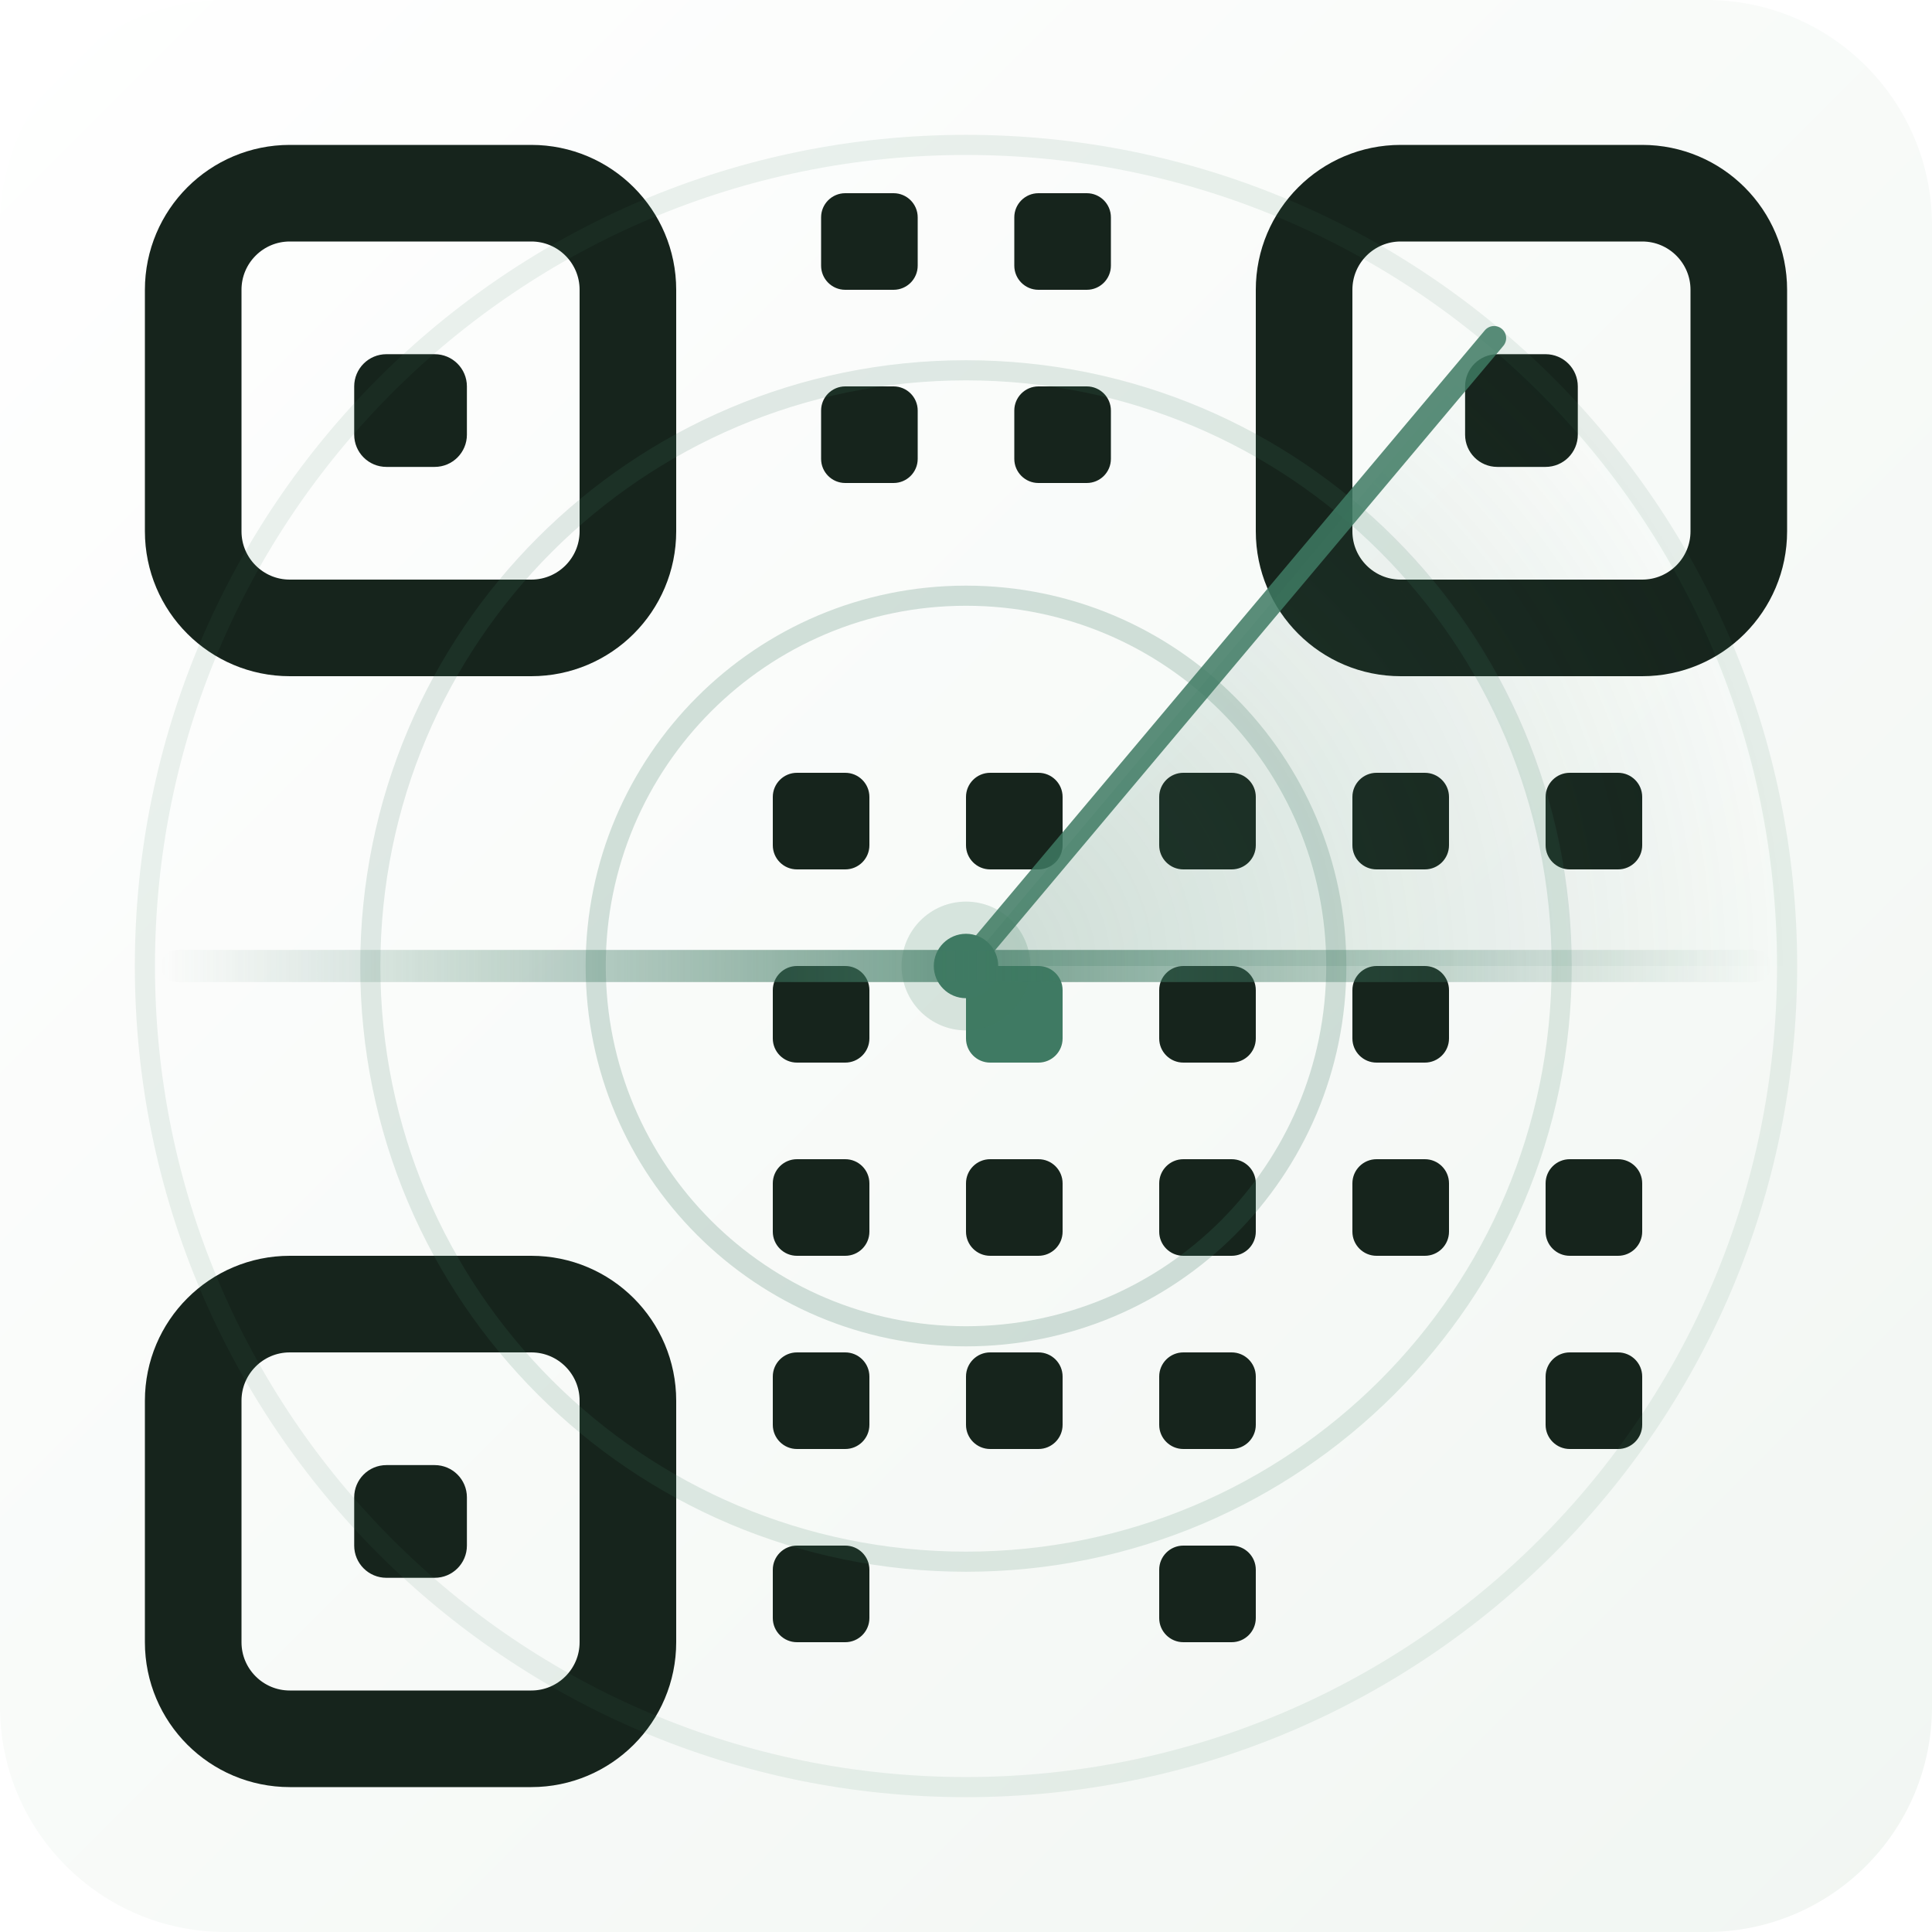
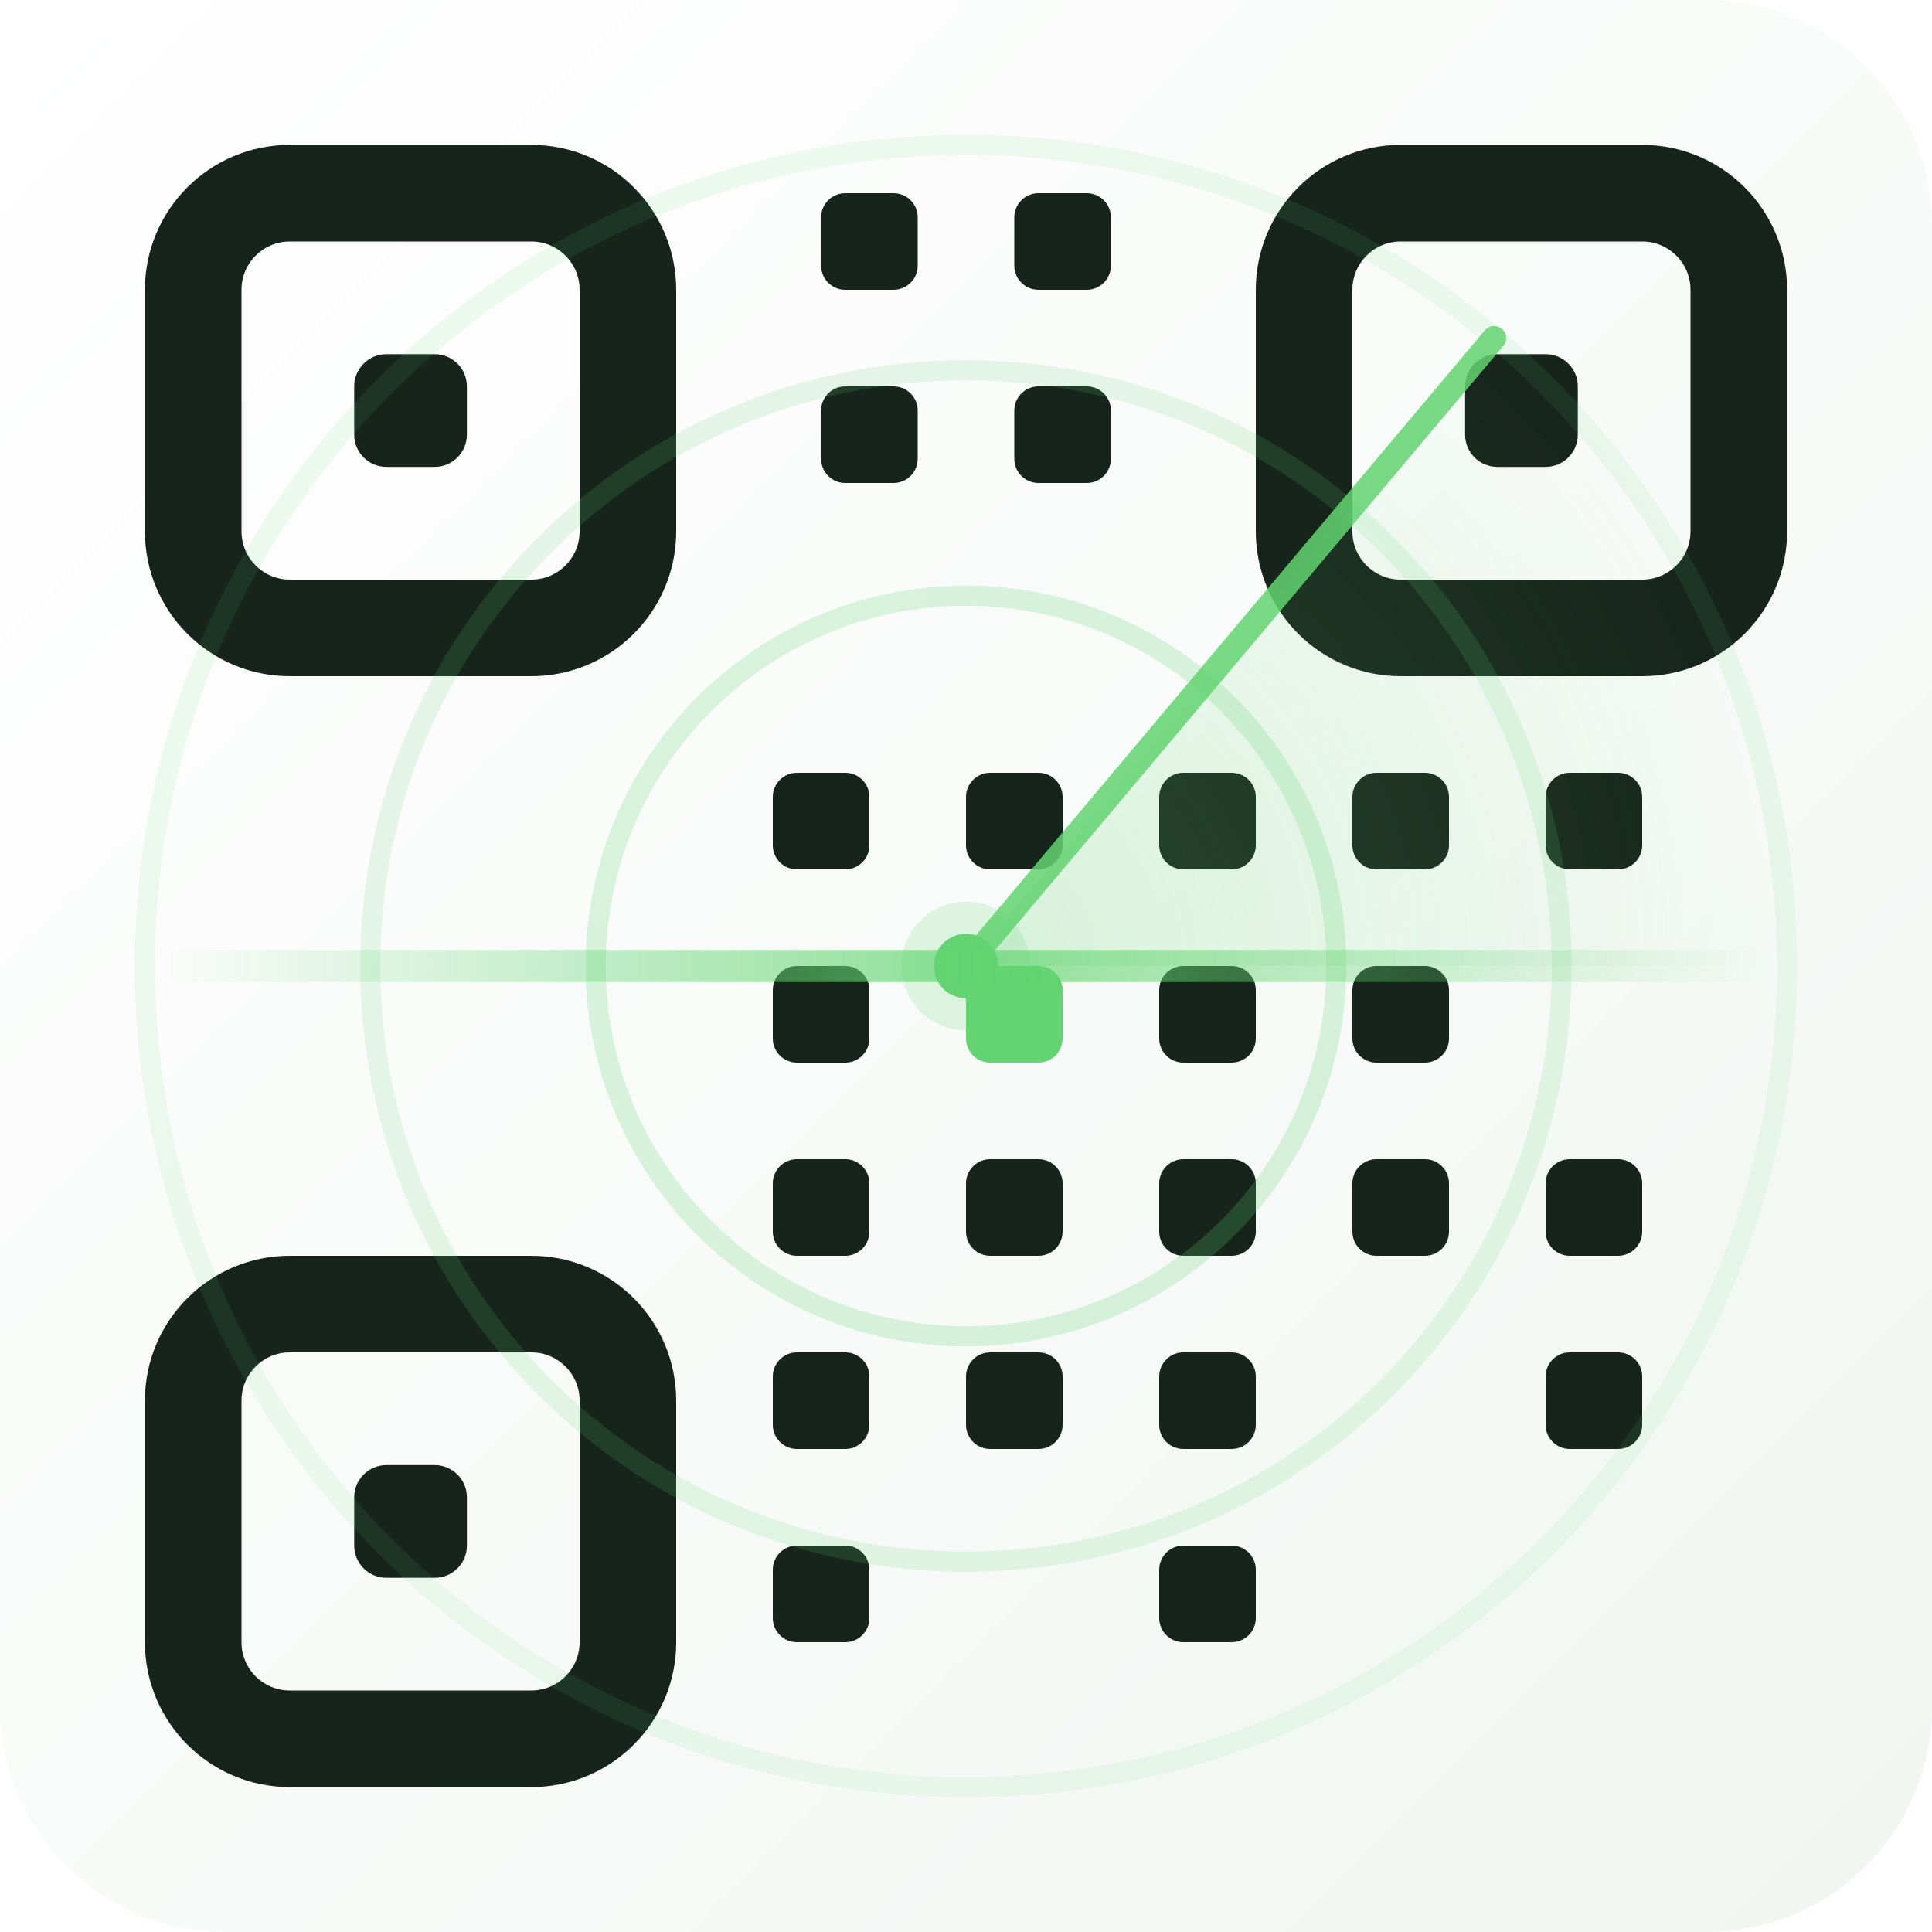
<svg xmlns="http://www.w3.org/2000/svg" width="240" height="240" viewBox="0 0 240 240" fill="none">
  <rect width="240" height="240" rx="28" fill="url(#sg_bg)" />
  <g fill="#16241c">
    <rect x="24" y="24" width="54" height="54" rx="12" fill="none" stroke="#16241c" stroke-width="12" />
    <rect x="44" y="44" width="14" height="14" rx="4" />
    <rect x="162" y="24" width="54" height="54" rx="12" fill="none" stroke="#16241c" stroke-width="12" />
    <rect x="182" y="44" width="14" height="14" rx="4" />
    <rect x="24" y="162" width="54" height="54" rx="12" fill="none" stroke="#16241c" stroke-width="12" />
    <rect x="44" y="182" width="14" height="14" rx="4" />
    <rect x="102" y="24" width="12" height="12" rx="3" />
    <rect x="126" y="24" width="12" height="12" rx="3" />
    <rect x="102" y="48" width="12" height="12" rx="3" />
    <rect x="126" y="48" width="12" height="12" rx="3" />
    <rect x="96" y="96" width="12" height="12" rx="3" />
    <rect x="120" y="96" width="12" height="12" rx="3" />
    <rect x="144" y="96" width="12" height="12" rx="3" />
    <rect x="96" y="120" width="12" height="12" rx="3" />
    <rect x="144" y="120" width="12" height="12" rx="3" />
    <rect x="96" y="144" width="12" height="12" rx="3" />
    <rect x="120" y="144" width="12" height="12" rx="3" />
    <rect x="144" y="144" width="12" height="12" rx="3" />
    <rect x="168" y="96" width="12" height="12" rx="3" />
    <rect x="192" y="96" width="12" height="12" rx="3" />
    <rect x="168" y="120" width="12" height="12" rx="3" />
    <rect x="168" y="144" width="12" height="12" rx="3" />
    <rect x="192" y="144" width="12" height="12" rx="3" />
    <rect x="96" y="168" width="12" height="12" rx="3" />
    <rect x="120" y="168" width="12" height="12" rx="3" />
    <rect x="144" y="168" width="12" height="12" rx="3" />
    <rect x="96" y="192" width="12" height="12" rx="3" />
    <rect x="144" y="192" width="12" height="12" rx="3" />
    <rect x="192" y="168" width="12" height="12" rx="3" />
-     <rect x="120" y="120" width="12" height="12" rx="3" fill="#3f7a63" />
+     <rect x="120" y="120" width="12" height="12" rx="3" fill="#63d471" />
  </g>
-   <g fill="none" stroke="#3f7a63">
+   <g fill="none" stroke="#63d471">
    <circle cx="120" cy="120" r="46" stroke-opacity="0.22" stroke-width="2.5" />
    <circle cx="120" cy="120" r="74" stroke-opacity="0.15" stroke-width="2.5" />
    <circle cx="120" cy="120" r="102" stroke-opacity="0.10" stroke-width="2.5" />
  </g>
  <path d="M120 120 L222 120 A102 102 0 0 0 185.6 42 Z" fill="url(#sg_sweep)" opacity="0.5" />
-   <path d="M120 120 L185.6 42" stroke="#3f7a63" stroke-width="3" stroke-linecap="round" stroke-opacity="0.85" />
-   <circle cx="120" cy="120" r="8" fill="#3f7a63" fill-opacity="0.18" />
-   <circle cx="120" cy="120" r="4" fill="#3f7a63" />
+   <path d="M120 120 L185.6 42" stroke="#63d471" stroke-width="3" stroke-linecap="round" stroke-opacity="0.85" />
+   <circle cx="120" cy="120" r="8" fill="#63d471" fill-opacity="0.18" />
+   <circle cx="120" cy="120" r="4" fill="#63d471" />
  <rect x="20" y="118" width="200" height="4" rx="2" fill="url(#sg_scan)" opacity="0.7" />
  <defs>
    <linearGradient id="sg_bg" x1="0" y1="0" x2="240" y2="240" gradientUnits="userSpaceOnUse">
      <stop stop-color="#ffffff" />
      <stop offset="1" stop-color="#f1f6f2" />
    </linearGradient>
    <radialGradient id="sg_sweep" cx="0" cy="0" r="1" gradientUnits="userSpaceOnUse" gradientTransform="translate(120 120) rotate(-25) scale(102)">
-       <stop stop-color="#3f7a63" stop-opacity="0.45" />
-       <stop offset="1" stop-color="#3f7a63" stop-opacity="0" />
+       <stop stop-color="#63d471" stop-opacity="0.45" />
+       <stop offset="1" stop-color="#63d471" stop-opacity="0" />
    </radialGradient>
    <linearGradient id="sg_scan" x1="20" y1="120" x2="220" y2="120" gradientUnits="userSpaceOnUse">
-       <stop stop-color="#3f7a63" stop-opacity="0" />
-       <stop offset="0.5" stop-color="#3f7a63" />
-       <stop offset="1" stop-color="#3f7a63" stop-opacity="0" />
+       <stop stop-color="#63d471" stop-opacity="0" />
+       <stop offset="0.5" stop-color="#63d471" />
+       <stop offset="1" stop-color="#63d471" stop-opacity="0" />
    </linearGradient>
  </defs>
</svg>
